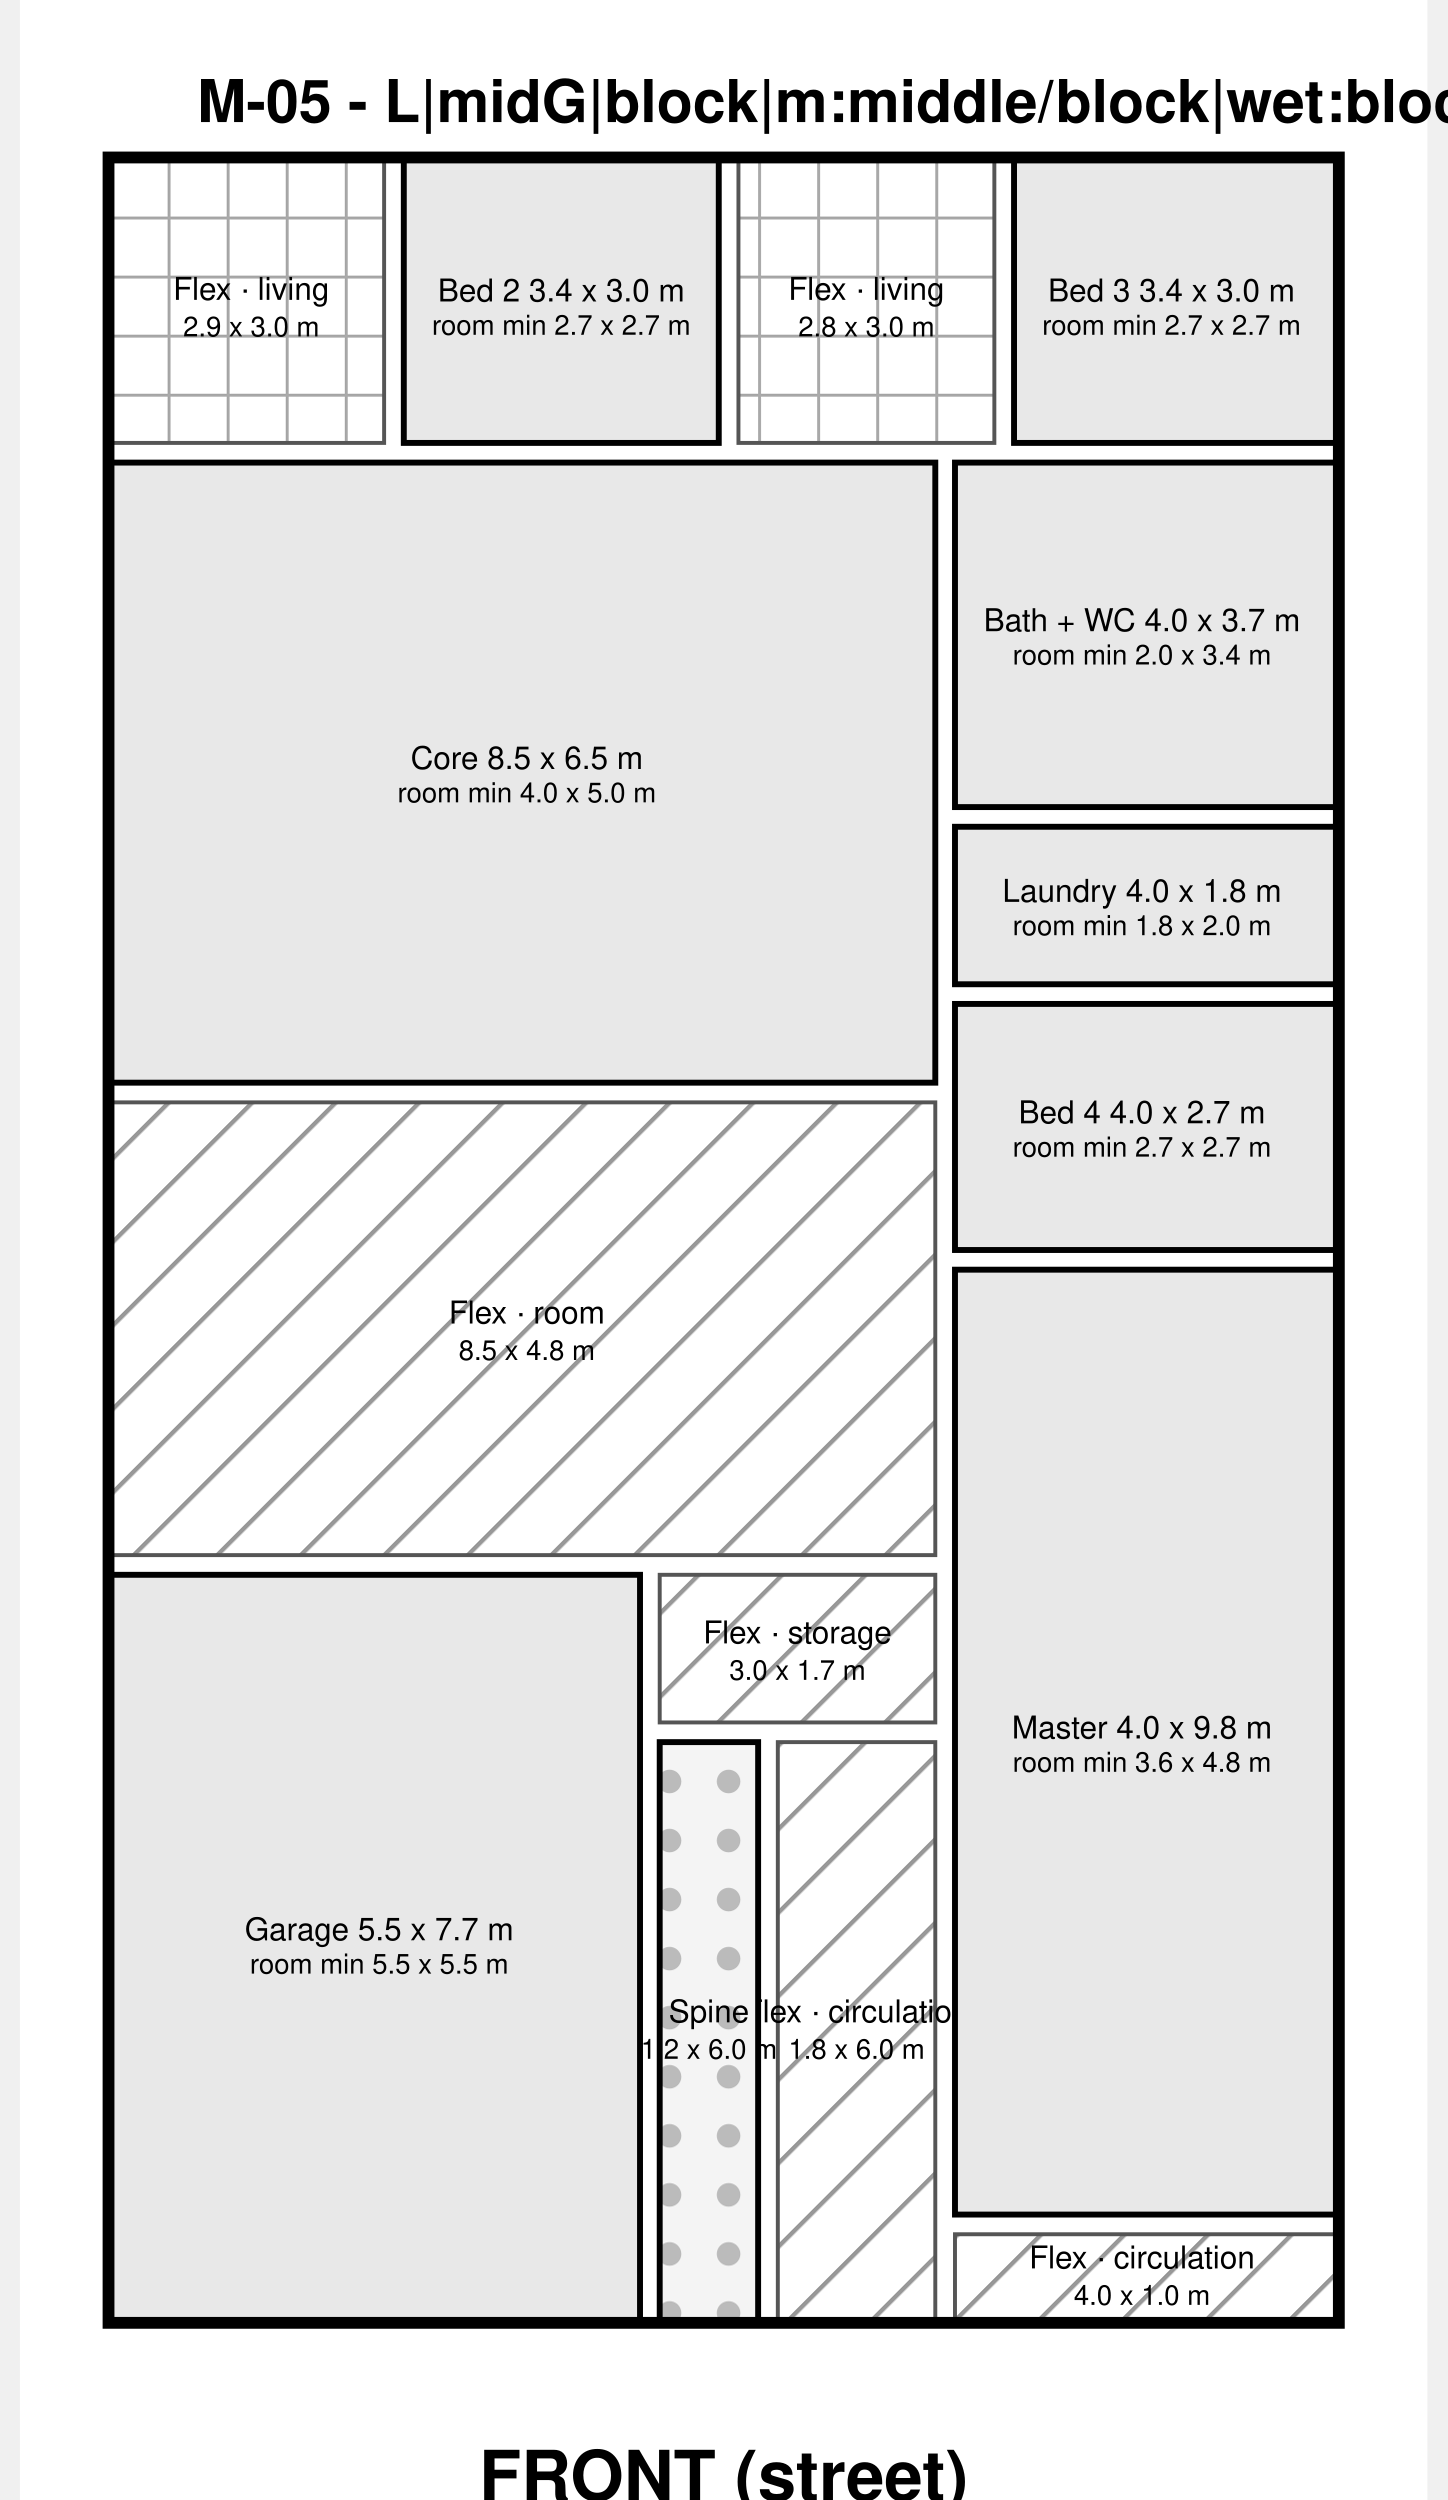
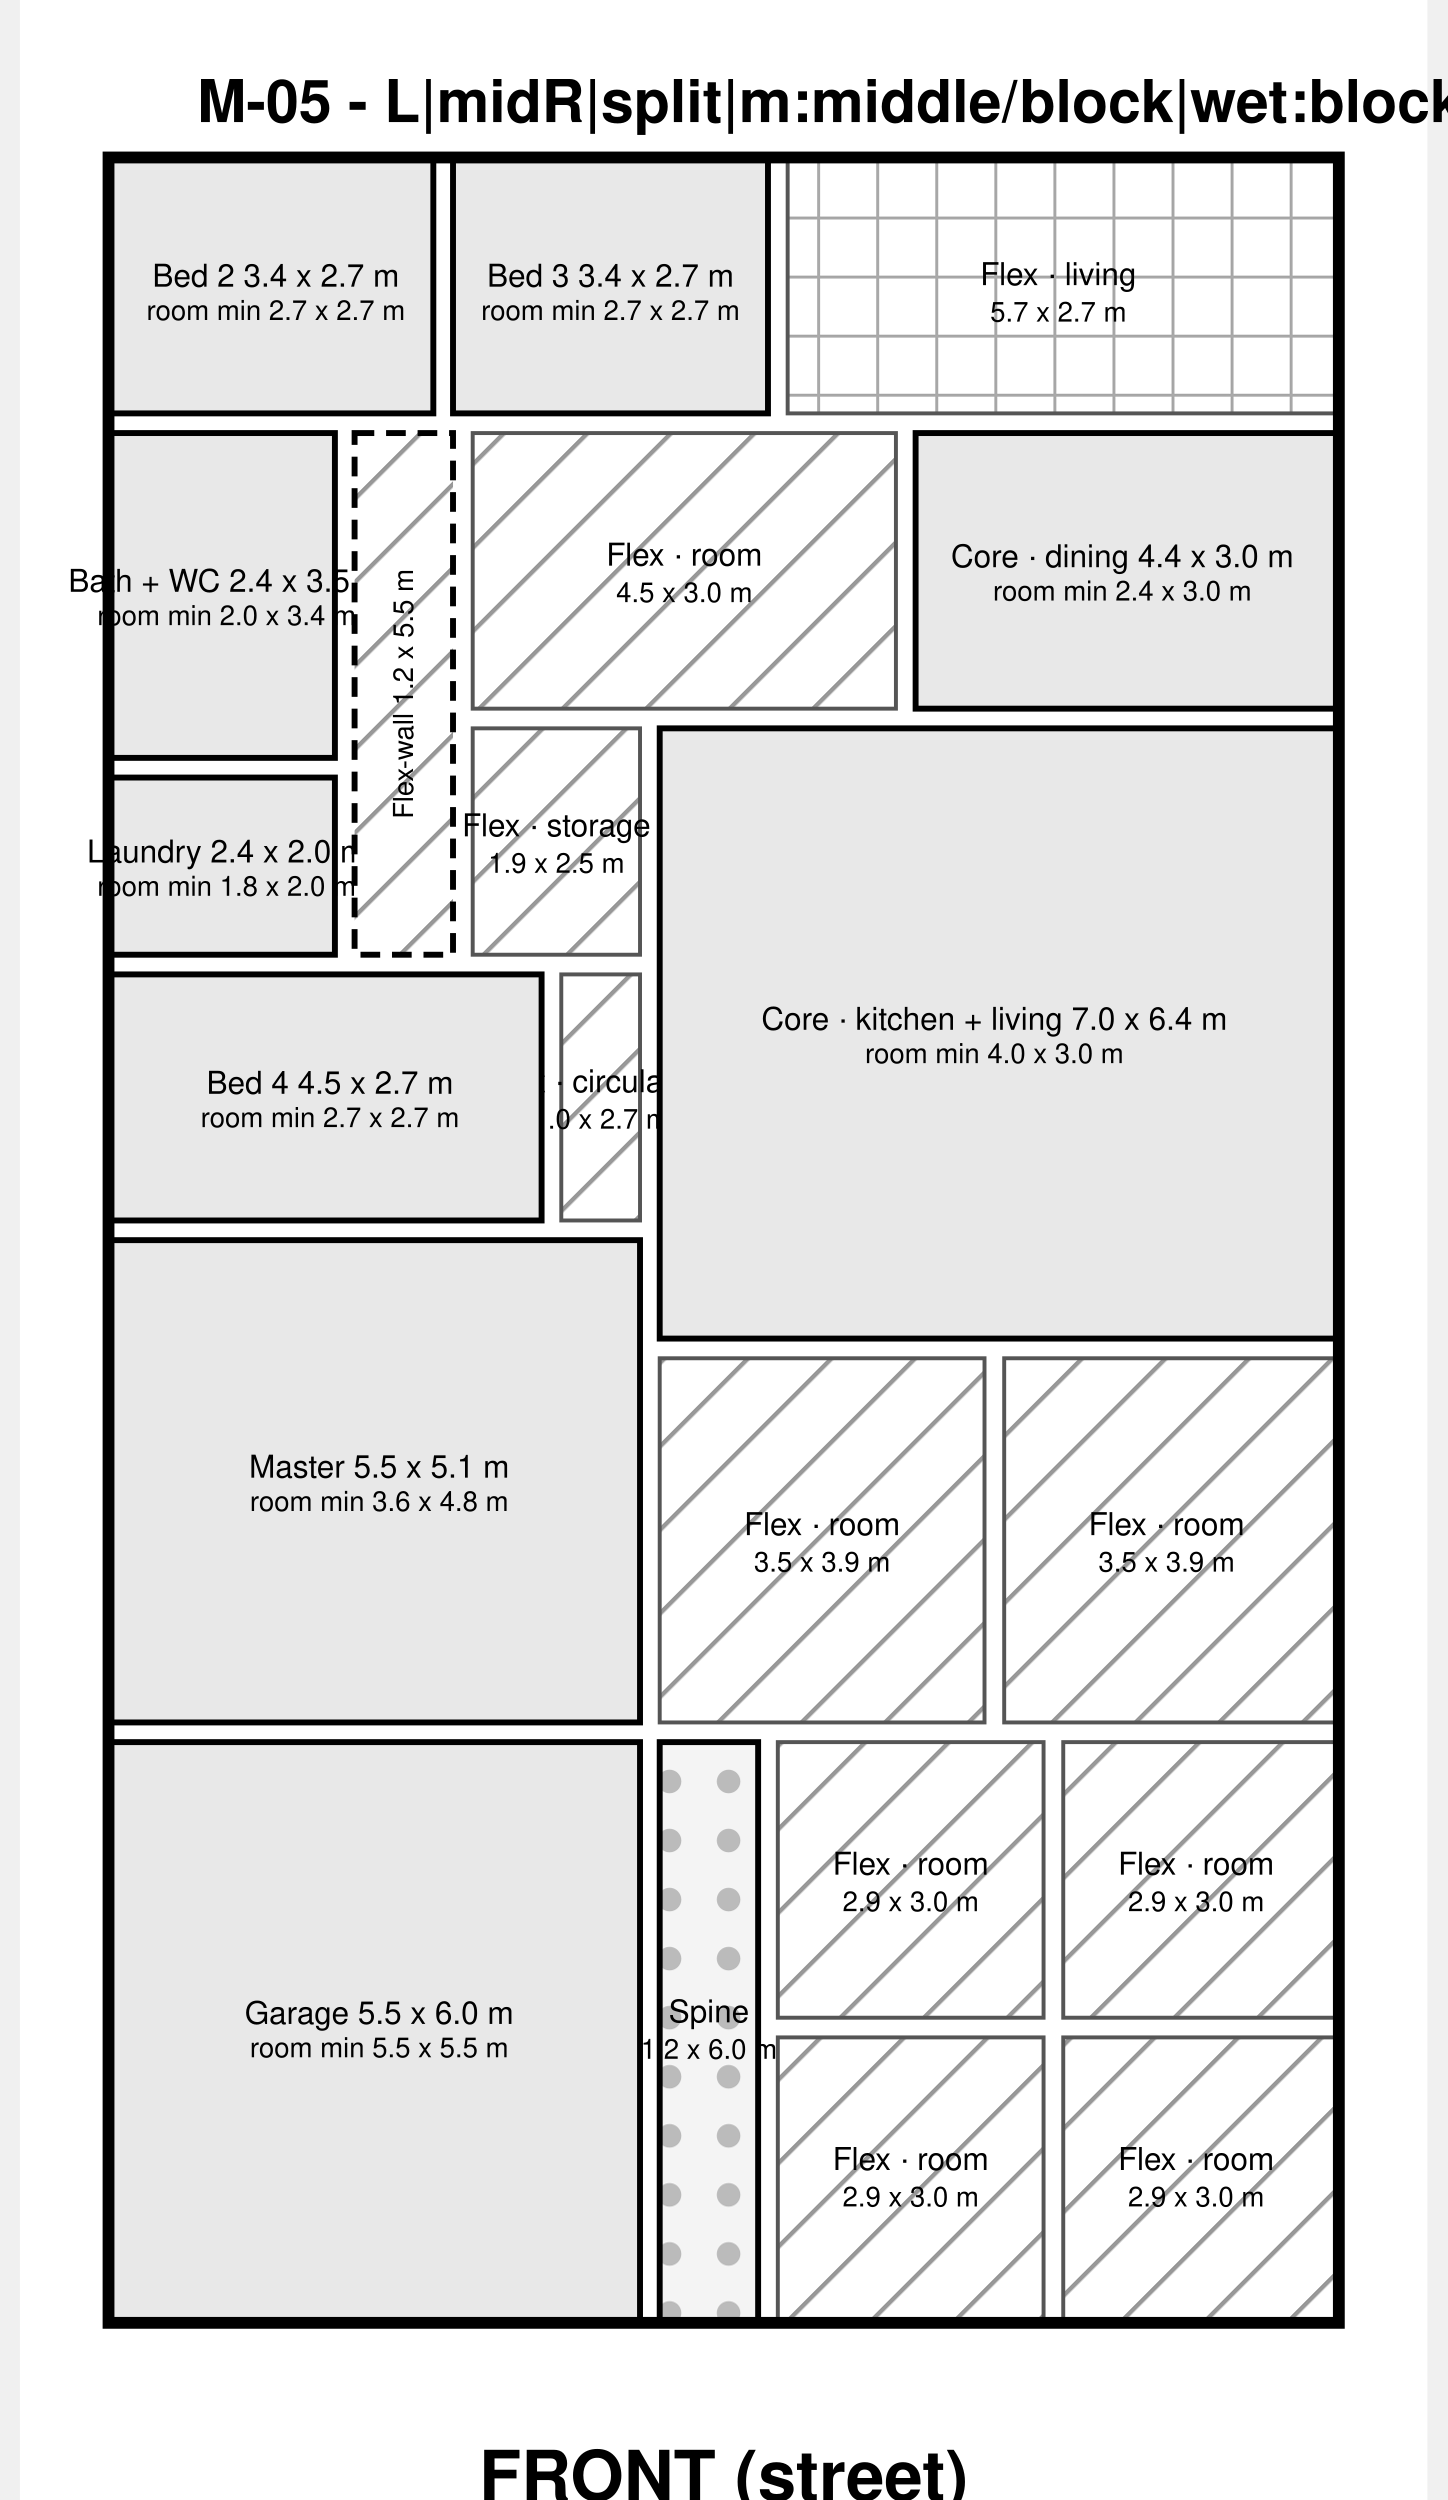
<svg xmlns="http://www.w3.org/2000/svg" width="715" height="1235" viewBox="-900 -1600 14300 25400" font-family="Helvetica, Arial, sans-serif" fill="#000">
  <defs>
    <pattern id="hatch" width="600" height="600" patternUnits="userSpaceOnUse" patternTransform="rotate(45)">
      <rect width="600" height="600" fill="#ffffff" />
      <line x1="0" y1="0" x2="0" y2="600" stroke="#999" stroke-width="90" />
    </pattern>
    <pattern id="hatch2" width="500" height="500" patternUnits="userSpaceOnUse" patternTransform="rotate(-45)">
      <rect width="500" height="500" fill="#ffffff" />
      <line x1="0" y1="0" x2="0" y2="500" stroke="#666" stroke-width="70" />
    </pattern>
    <pattern id="hatch3" width="600" height="600" patternUnits="userSpaceOnUse">
      <rect width="600" height="600" fill="#ffffff" />
      <line x1="0" y1="0" x2="0" y2="600" stroke="#aaa" stroke-width="60" />
      <line x1="0" y1="0" x2="600" y2="0" stroke="#aaa" stroke-width="60" />
    </pattern>
    <pattern id="dots" width="600" height="600" patternUnits="userSpaceOnUse">
      <rect width="600" height="600" fill="#f4f4f4" />
      <circle cx="300" cy="300" r="120" fill="#bbb" />
    </pattern>
  </defs>
  <rect x="-900" y="-1600" width="14300" height="25400" fill="#ffffff" />
-   <text x="900" y="-360" font-size="600" font-weight="bold">M-05 - L|midG|block|m:middle/block|wet:block|rr:FBFB|nofw|v2</text>
+   <text x="900" y="-360" font-size="600" font-weight="bold">M-05 - L|midR|split|m:middle/block|wet:block|rr:BBF|fw|v0</text>
  <g>
-     <rect x="0" y="0" width="2800" height="2900" fill="url(#hatch3)" stroke="#555" stroke-width="40" />
-     <text x="1450" y="1340" font-size="320" text-anchor="middle" dominant-baseline="middle">Flex · living</text>
-     <text x="1450" y="1724" font-size="280" text-anchor="middle" dominant-baseline="middle">2.9 x 3.0 m</text>
+     <rect x="6900" y="0" width="5600" height="2600" fill="url(#hatch3)" stroke="#555" stroke-width="40" />
+     <text x="9650" y="1190" font-size="320" text-anchor="middle" dominant-baseline="middle">Flex · living</text>
+     <text x="9650" y="1574" font-size="280" text-anchor="middle" dominant-baseline="middle">5.7 x 2.7 m</text>
  </g>
  <g>
-     <rect x="6400" y="0" width="2600" height="2900" fill="url(#hatch3)" stroke="#555" stroke-width="40" />
-     <text x="7700" y="1340" font-size="320" text-anchor="middle" dominant-baseline="middle">Flex · living</text>
-     <text x="7700" y="1724" font-size="280" text-anchor="middle" dominant-baseline="middle">2.8 x 3.0 m</text>
+     <rect x="3700" y="2800" width="4300" height="2800" fill="url(#hatch)" stroke="#555" stroke-width="40" />
+     <text x="5850" y="4040" font-size="320" text-anchor="middle" dominant-baseline="middle">Flex · room</text>
+     <text x="5850" y="4424" font-size="280" text-anchor="middle" dominant-baseline="middle">4.5 x 3.0 m</text>
  </g>
  <g>
-     <rect x="0" y="9600" width="8400" height="4600" fill="url(#hatch)" stroke="#555" stroke-width="40" />
-     <text x="4250" y="11740" font-size="320" text-anchor="middle" dominant-baseline="middle">Flex · room</text>
-     <text x="4250" y="12124" font-size="280" text-anchor="middle" dominant-baseline="middle">8.5 x 4.8 m</text>
+     <rect x="3700" y="5800" width="1700" height="2300" fill="url(#hatch)" stroke="#555" stroke-width="40" />
+     <text x="4550" y="6790" font-size="320" text-anchor="middle" dominant-baseline="middle">Flex · storage</text>
+     <text x="4550" y="7174" font-size="280" text-anchor="middle" dominant-baseline="middle">1.9 x 2.5 m</text>
  </g>
  <g>
-     <rect x="5600" y="14400" width="2800" height="1500" fill="url(#hatch)" stroke="#555" stroke-width="40" />
-     <text x="7000" y="14990" font-size="320" text-anchor="middle" dominant-baseline="middle">Flex · storage</text>
-     <text x="7000" y="15374" font-size="280" text-anchor="middle" dominant-baseline="middle">3.0 x 1.7 m</text>
+     <rect x="4600" y="8300" width="800" height="2500" fill="url(#hatch)" stroke="#555" stroke-width="40" />
+     <text x="5000" y="9390" font-size="320" text-anchor="middle" dominant-baseline="middle">Flex · circulation</text>
+     <text x="5000" y="9774" font-size="280" text-anchor="middle" dominant-baseline="middle">1.0 x 2.7 m</text>
  </g>
  <g>
-     <rect x="6800" y="16100" width="1600" height="5900" fill="url(#hatch)" stroke="#555" stroke-width="40" />
-     <text x="7600" y="18840" font-size="320" text-anchor="middle" dominant-baseline="middle">Flex · circulation</text>
-     <text x="7600" y="19224" font-size="280" text-anchor="middle" dominant-baseline="middle">1.8 x 6.0 m</text>
+     <rect x="5600" y="12200" width="3300" height="3700" fill="url(#hatch)" stroke="#555" stroke-width="40" />
+     <text x="7250" y="13890" font-size="320" text-anchor="middle" dominant-baseline="middle">Flex · room</text>
+     <text x="7250" y="14274" font-size="280" text-anchor="middle" dominant-baseline="middle">3.5 x 3.9 m</text>
  </g>
  <g>
-     <rect x="8600" y="21100" width="3900" height="900" fill="url(#hatch)" stroke="#555" stroke-width="40" />
-     <text x="10500" y="21340" font-size="320" text-anchor="middle" dominant-baseline="middle">Flex · circulation</text>
-     <text x="10500" y="21724" font-size="280" text-anchor="middle" dominant-baseline="middle">4.0 x 1.0 m</text>
+     <rect x="9100" y="12200" width="3400" height="3700" fill="url(#hatch)" stroke="#555" stroke-width="40" />
+     <text x="10750" y="13890" font-size="320" text-anchor="middle" dominant-baseline="middle">Flex · room</text>
+     <text x="10750" y="14274" font-size="280" text-anchor="middle" dominant-baseline="middle">3.5 x 3.9 m</text>
  </g>
  <g>
-     <rect x="3000" y="0" width="3200" height="2900" fill="#e8e8e8" stroke="#000" stroke-width="60" />
-     <text x="4600" y="1356" font-size="320" text-anchor="middle" dominant-baseline="middle">Bed 2 3.4 x 3.0 m</text>
-     <text x="4600" y="1708" font-size="280" text-anchor="middle" dominant-baseline="middle">room min 2.7 x 2.7 m</text>
+     <rect x="6800" y="16100" width="2700" height="2800" fill="url(#hatch)" stroke="#555" stroke-width="40" />
+     <text x="8150" y="17340" font-size="320" text-anchor="middle" dominant-baseline="middle">Flex · room</text>
+     <text x="8150" y="17724" font-size="280" text-anchor="middle" dominant-baseline="middle">2.9 x 3.0 m</text>
  </g>
  <g>
-     <rect x="9200" y="0" width="3300" height="2900" fill="#e8e8e8" stroke="#000" stroke-width="60" />
-     <text x="10800" y="1356" font-size="320" text-anchor="middle" dominant-baseline="middle">Bed 3 3.4 x 3.0 m</text>
-     <text x="10800" y="1708" font-size="280" text-anchor="middle" dominant-baseline="middle">room min 2.7 x 2.7 m</text>
+     <rect x="9700" y="16100" width="2800" height="2800" fill="url(#hatch)" stroke="#555" stroke-width="40" />
+     <text x="11050" y="17340" font-size="320" text-anchor="middle" dominant-baseline="middle">Flex · room</text>
+     <text x="11050" y="17724" font-size="280" text-anchor="middle" dominant-baseline="middle">2.9 x 3.0 m</text>
  </g>
  <g>
-     <rect x="0" y="3100" width="8400" height="6300" fill="#e8e8e8" stroke="#000" stroke-width="60" />
-     <text x="4250" y="6106" font-size="320" text-anchor="middle" dominant-baseline="middle">Core 8.5 x 6.5 m</text>
-     <text x="4250" y="6458" font-size="280" text-anchor="middle" dominant-baseline="middle">room min 4.0 x 5.0 m</text>
+     <rect x="6800" y="19100" width="2700" height="2900" fill="url(#hatch)" stroke="#555" stroke-width="40" />
+     <text x="8150" y="20340" font-size="320" text-anchor="middle" dominant-baseline="middle">Flex · room</text>
+     <text x="8150" y="20724" font-size="280" text-anchor="middle" dominant-baseline="middle">2.9 x 3.0 m</text>
  </g>
  <g>
-     <rect x="0" y="14400" width="5400" height="7600" fill="#e8e8e8" stroke="#000" stroke-width="60" />
-     <text x="2750" y="18006" font-size="320" text-anchor="middle" dominant-baseline="middle">Garage 5.5 x 7.7 m</text>
-     <text x="2750" y="18358" font-size="280" text-anchor="middle" dominant-baseline="middle">room min 5.5 x 5.5 m</text>
+     <rect x="9700" y="19100" width="2800" height="2900" fill="url(#hatch)" stroke="#555" stroke-width="40" />
+     <text x="11050" y="20340" font-size="320" text-anchor="middle" dominant-baseline="middle">Flex · room</text>
+     <text x="11050" y="20724" font-size="280" text-anchor="middle" dominant-baseline="middle">2.9 x 3.0 m</text>
  </g>
  <g>
-     <rect x="8600" y="3100" width="3900" height="3500" fill="#e8e8e8" stroke="#000" stroke-width="60" />
-     <text x="10500" y="4706" font-size="320" text-anchor="middle" dominant-baseline="middle">Bath + WC 4.0 x 3.7 m</text>
-     <text x="10500" y="5058" font-size="280" text-anchor="middle" dominant-baseline="middle">room min 2.0 x 3.4 m</text>
+     <rect x="0" y="0" width="3300" height="2600" fill="#e8e8e8" stroke="#000" stroke-width="60" />
+     <text x="1700" y="1206" font-size="320" text-anchor="middle" dominant-baseline="middle">Bed 2 3.4 x 2.7 m</text>
+     <text x="1700" y="1558" font-size="280" text-anchor="middle" dominant-baseline="middle">room min 2.7 x 2.7 m</text>
  </g>
  <g>
-     <rect x="8600" y="6800" width="3900" height="1600" fill="#e8e8e8" stroke="#000" stroke-width="60" />
-     <text x="10500" y="7456" font-size="320" text-anchor="middle" dominant-baseline="middle">Laundry 4.0 x 1.8 m</text>
-     <text x="10500" y="7808" font-size="280" text-anchor="middle" dominant-baseline="middle">room min 1.8 x 2.0 m</text>
+     <rect x="3500" y="0" width="3200" height="2600" fill="#e8e8e8" stroke="#000" stroke-width="60" />
+     <text x="5100" y="1206" font-size="320" text-anchor="middle" dominant-baseline="middle">Bed 3 3.4 x 2.7 m</text>
+     <text x="5100" y="1558" font-size="280" text-anchor="middle" dominant-baseline="middle">room min 2.7 x 2.7 m</text>
  </g>
  <g>
-     <rect x="8600" y="8600" width="3900" height="2500" fill="#e8e8e8" stroke="#000" stroke-width="60" />
-     <text x="10500" y="9706" font-size="320" text-anchor="middle" dominant-baseline="middle">Bed 4 4.0 x 2.7 m</text>
-     <text x="10500" y="10058" font-size="280" text-anchor="middle" dominant-baseline="middle">room min 2.7 x 2.7 m</text>
+     <rect x="0" y="2800" width="2300" height="3300" fill="#e8e8e8" stroke="#000" stroke-width="60" />
+     <text x="1200" y="4306" font-size="320" text-anchor="middle" dominant-baseline="middle">Bath + WC 2.4 x 3.5 m</text>
+     <text x="1200" y="4658" font-size="280" text-anchor="middle" dominant-baseline="middle">room min 2.0 x 3.4 m</text>
  </g>
  <g>
-     <rect x="8600" y="11300" width="3900" height="9600" fill="#e8e8e8" stroke="#000" stroke-width="60" />
-     <text x="10500" y="15956" font-size="320" text-anchor="middle" dominant-baseline="middle">Master 4.0 x 9.8 m</text>
-     <text x="10500" y="16308" font-size="280" text-anchor="middle" dominant-baseline="middle">room min 3.6 x 4.8 m</text>
+     <rect x="0" y="6300" width="2300" height="1800" fill="#e8e8e8" stroke="#000" stroke-width="60" />
+     <text x="1200" y="7056" font-size="320" text-anchor="middle" dominant-baseline="middle">Laundry 2.4 x 2.0 m</text>
+     <text x="1200" y="7408" font-size="280" text-anchor="middle" dominant-baseline="middle">room min 1.8 x 2.0 m</text>
+   </g>
+   <g>
+     <rect x="2500" y="2800" width="1000" height="5300" fill="url(#hatch)" stroke="#000" stroke-width="60" stroke-dasharray="200 120" />
+     <text transform="translate(3000 5450) rotate(-90)" font-size="280" text-anchor="middle" dominant-baseline="middle">Flex-wall 1.2 x 5.5 m</text>
+   </g>
+   <g>
+     <rect x="0" y="8300" width="4400" height="2500" fill="#e8e8e8" stroke="#000" stroke-width="60" />
+     <text x="2250" y="9406" font-size="320" text-anchor="middle" dominant-baseline="middle">Bed 4 4.5 x 2.7 m</text>
+     <text x="2250" y="9758" font-size="280" text-anchor="middle" dominant-baseline="middle">room min 2.7 x 2.7 m</text>
+   </g>
+   <g>
+     <rect x="0" y="11000" width="5400" height="4900" fill="#e8e8e8" stroke="#000" stroke-width="60" />
+     <text x="2750" y="13306" font-size="320" text-anchor="middle" dominant-baseline="middle">Master 5.5 x 5.1 m</text>
+     <text x="2750" y="13658" font-size="280" text-anchor="middle" dominant-baseline="middle">room min 3.6 x 4.8 m</text>
+   </g>
+   <g>
+     <rect x="0" y="16100" width="5400" height="5900" fill="#e8e8e8" stroke="#000" stroke-width="60" />
+     <text x="2750" y="18856" font-size="320" text-anchor="middle" dominant-baseline="middle">Garage 5.5 x 6.0 m</text>
+     <text x="2750" y="19208" font-size="280" text-anchor="middle" dominant-baseline="middle">room min 5.5 x 5.5 m</text>
+   </g>
+   <g>
+     <rect x="8200" y="2800" width="4300" height="2800" fill="#e8e8e8" stroke="#000" stroke-width="60" />
+     <text x="10300" y="4056" font-size="320" text-anchor="middle" dominant-baseline="middle">Core · dining 4.4 x 3.0 m</text>
+     <text x="10300" y="4408" font-size="280" text-anchor="middle" dominant-baseline="middle">room min 2.4 x 3.0 m</text>
+   </g>
+   <g>
+     <rect x="5600" y="5800" width="6900" height="6200" fill="#e8e8e8" stroke="#000" stroke-width="60" />
+     <text x="9000" y="8756" font-size="320" text-anchor="middle" dominant-baseline="middle">Core · kitchen + living 7.0 x 6.4 m</text>
+     <text x="9000" y="9108" font-size="280" text-anchor="middle" dominant-baseline="middle">room min 4.0 x 3.0 m</text>
  </g>
  <g>
    <rect x="5600" y="16100" width="1000" height="5900" fill="url(#dots)" stroke="#000" stroke-width="60" />
    <text x="6100" y="18840" font-size="320" text-anchor="middle" dominant-baseline="middle">Spine</text>
    <text x="6100" y="19224" font-size="280" text-anchor="middle" dominant-baseline="middle">1.2 x 6.0 m</text>
  </g>
  <rect x="0" y="0" width="12500" height="22000" fill="none" stroke="#000" stroke-width="120" />
  <text x="6250" y="23800" font-size="700" text-anchor="middle" font-weight="bold">FRONT (street)</text>
</svg>
